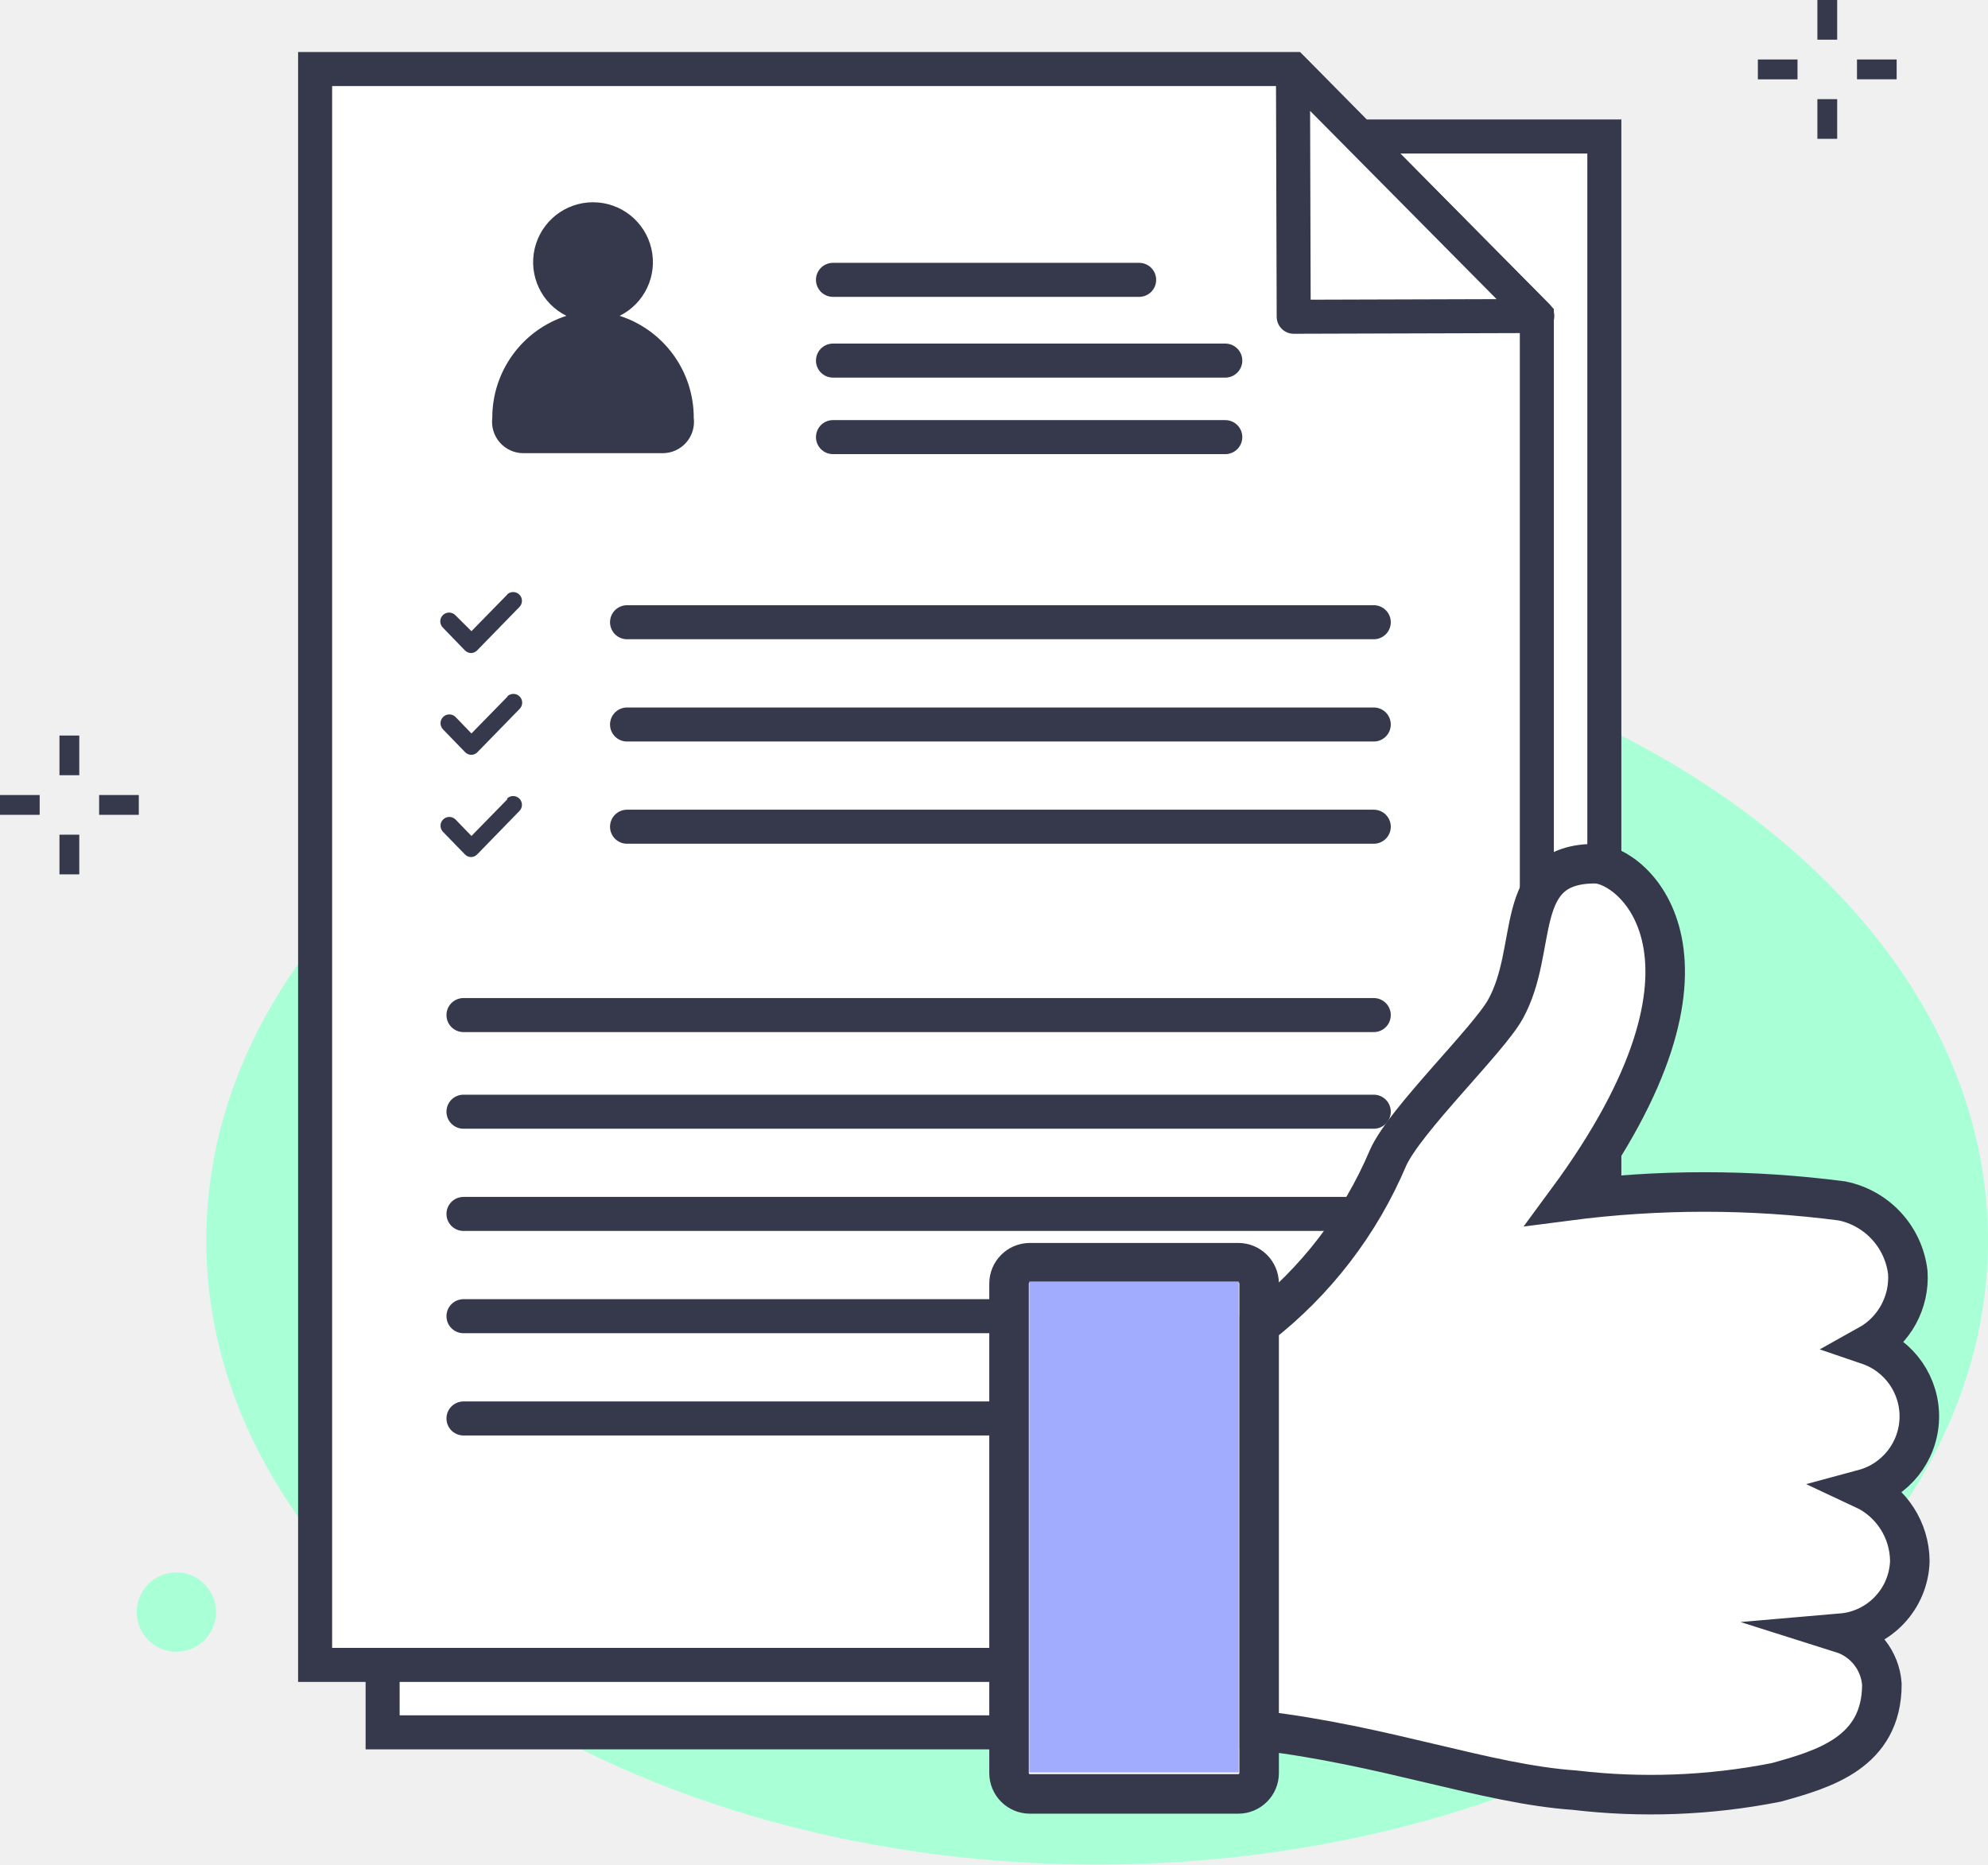
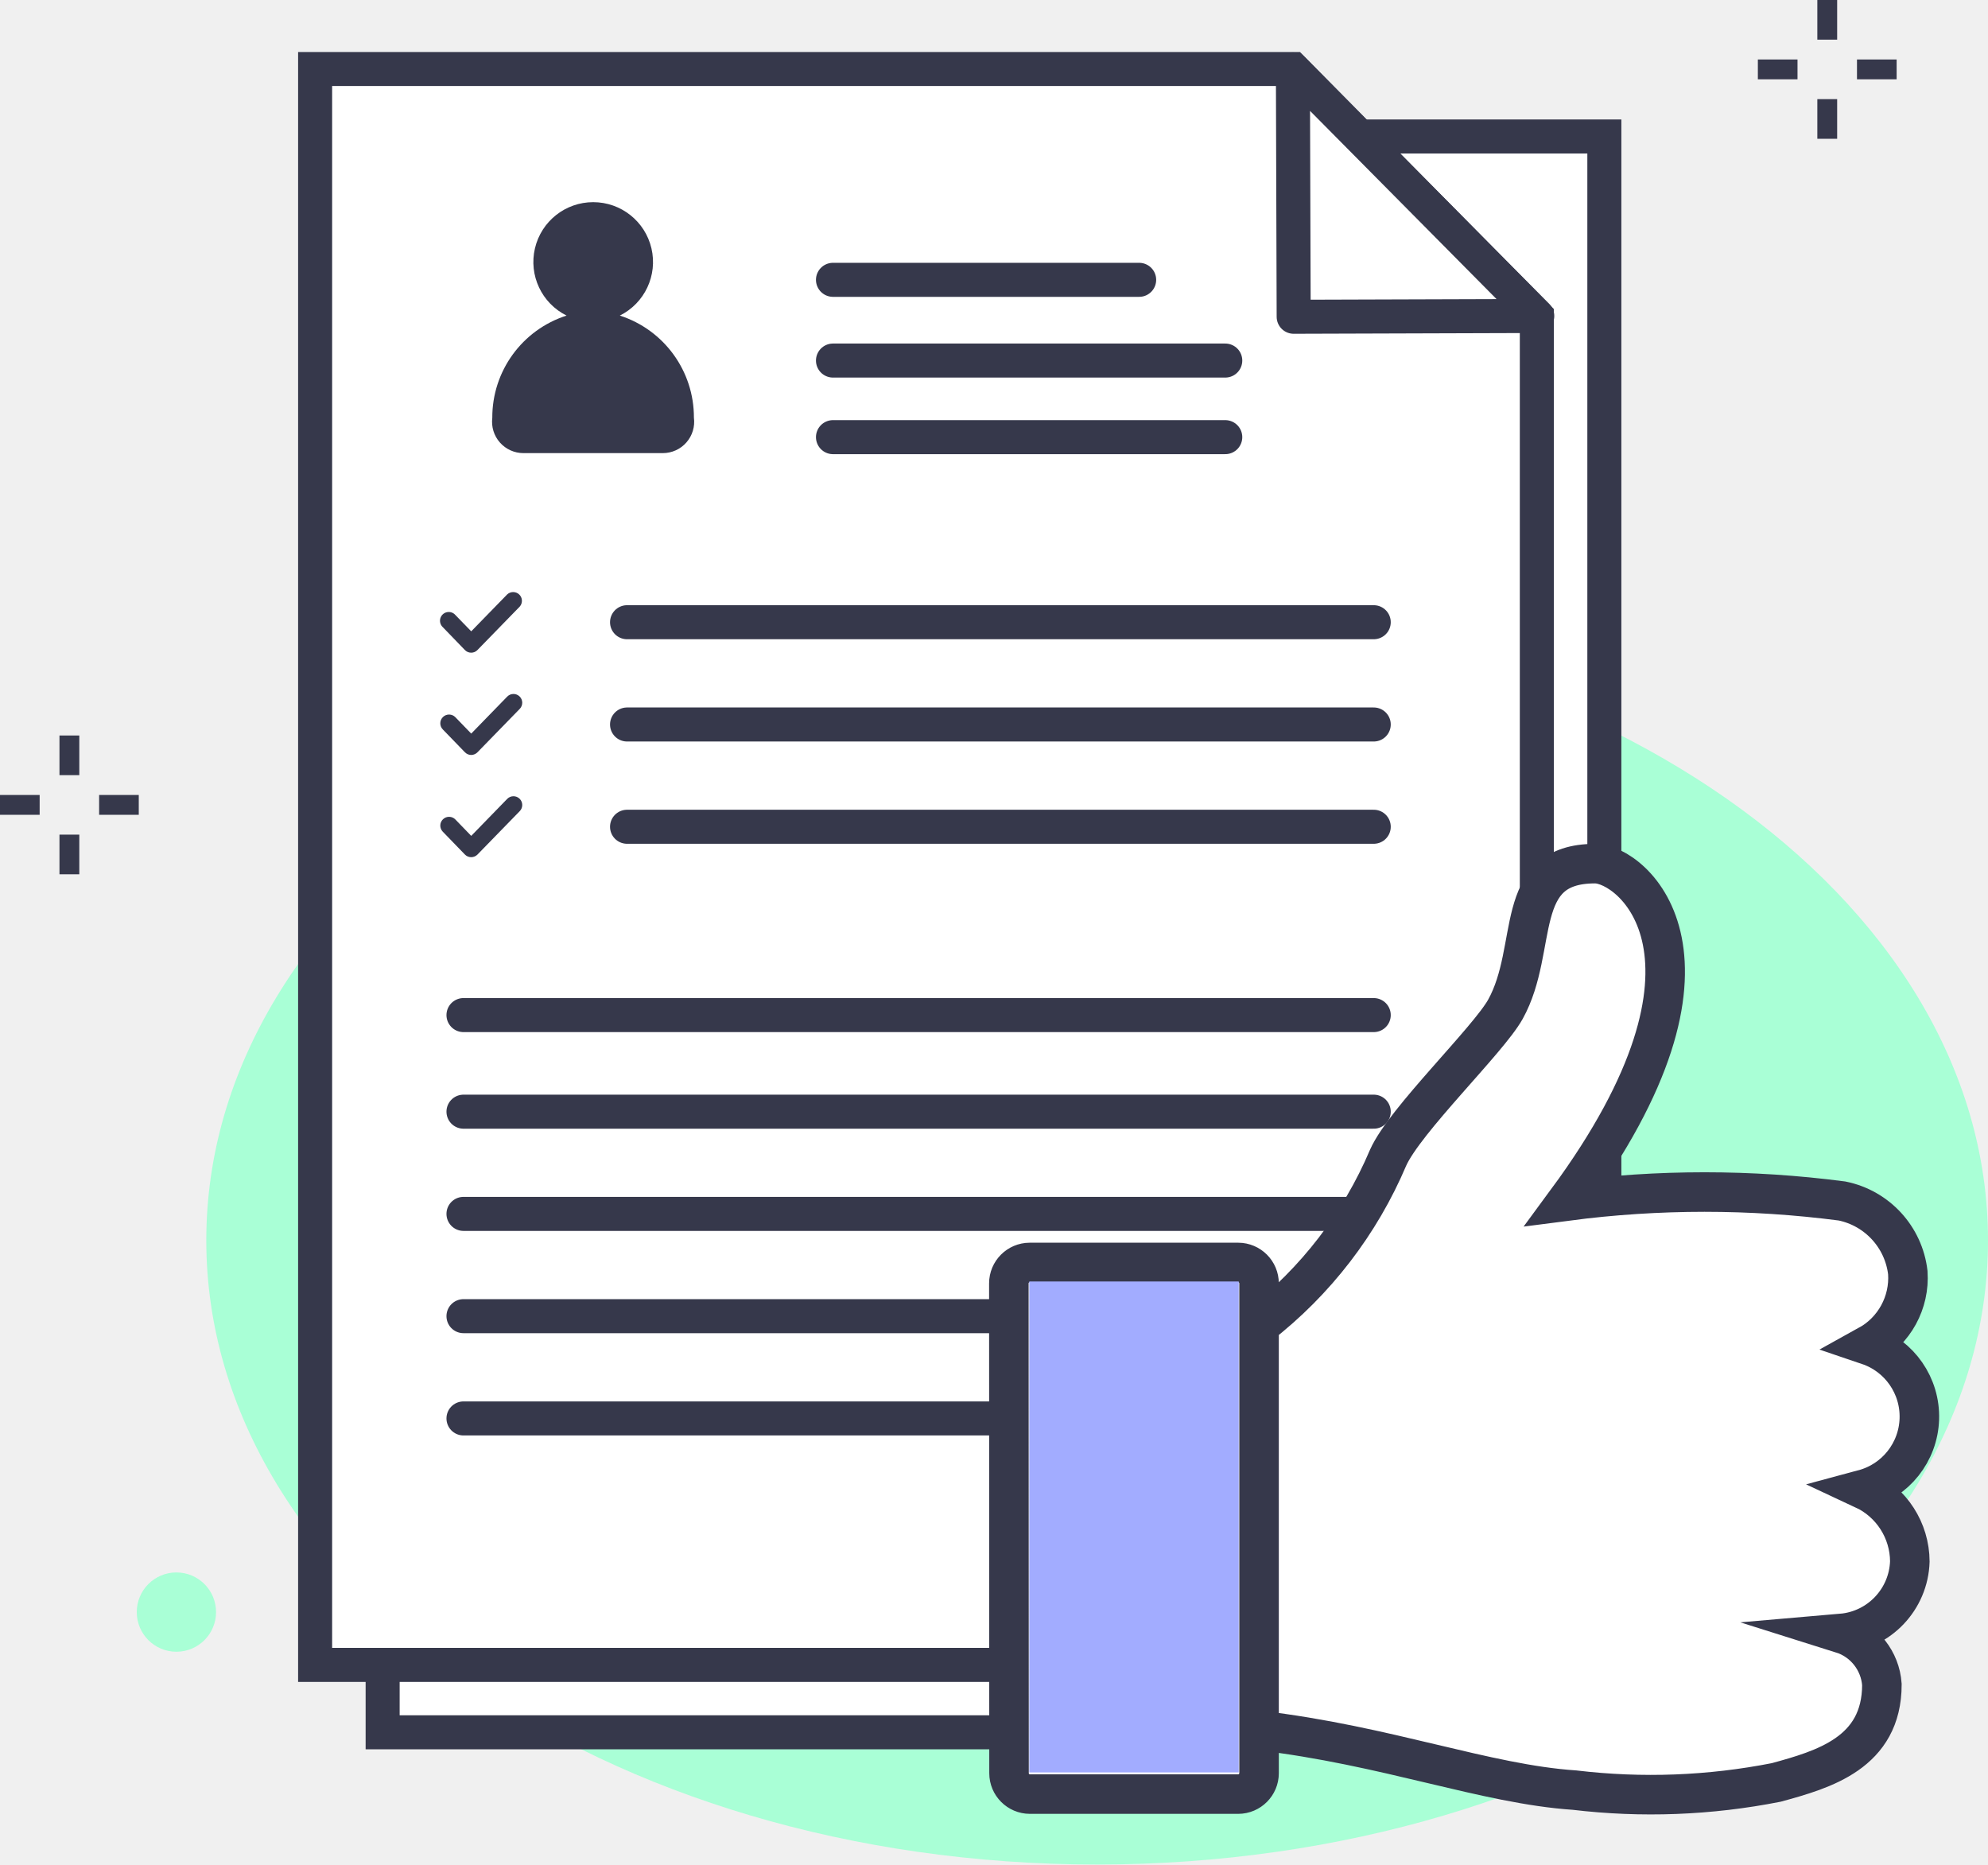
- <svg xmlns="http://www.w3.org/2000/svg" id="Layer_1" data-name="Layer 1" viewBox="0 0 32.427 30.409">
-   <ellipse cx="17.896" cy="20.229" rx="14.531" ry="10.18" style="fill:#a9ffd6" />
-   <rect x="6.241" y="2.226" width="19.928" height="26.027" style="fill:#fff;stroke:#36384b;stroke-miterlimit:10;stroke-width:0.555px" />
-   <polygon points="25.068 27.153 5.14 27.153 5.14 1.126 21.09 1.126 25.068 5.154 25.068 27.153" style="fill:#fff;stroke:#36384b;stroke-miterlimit:10;stroke-width:0.555px" />
-   <path d="M10.361,10.457h2.27a.511.511,0,0,0,.508-.576A1.744,1.744,0,0,0,11.93,8.217a.977.977,0,1,0-.868,0A1.744,1.744,0,0,0,9.853,9.881.511.511,0,0,0,10.361,10.457Z" transform="translate(-1.823 -3.066)" style="fill:#36384b" />
-   <line x1="10.228" y1="10.148" x2="22.408" y2="10.148" style="fill:none;stroke:#36384b;stroke-linecap:round;stroke-miterlimit:10;stroke-width:0.555px" />
-   <line x1="10.228" y1="11.816" x2="22.408" y2="11.816" style="fill:none;stroke:#36384b;stroke-linecap:round;stroke-miterlimit:10;stroke-width:0.555px" />
-   <line x1="10.228" y1="13.483" x2="22.408" y2="13.483" style="fill:none;stroke:#36384b;stroke-linecap:round;stroke-miterlimit:10;stroke-width:0.555px" />
-   <line x1="7.56" y1="18.131" x2="22.408" y2="18.131" style="fill:none;stroke:#36384b;stroke-linecap:round;stroke-miterlimit:10;stroke-width:0.555px" />
-   <line x1="7.56" y1="16.555" x2="22.408" y2="16.555" style="fill:none;stroke:#36384b;stroke-linecap:round;stroke-miterlimit:10;stroke-width:0.555px" />
-   <line x1="7.56" y1="19.798" x2="22.408" y2="19.798" style="fill:none;stroke:#36384b;stroke-linecap:round;stroke-miterlimit:10;stroke-width:0.555px" />
-   <line x1="7.56" y1="21.466" x2="22.408" y2="21.466" style="fill:none;stroke:#36384b;stroke-linecap:round;stroke-miterlimit:10;stroke-width:0.555px" />
-   <line x1="7.56" y1="23.134" x2="22.408" y2="23.134" style="fill:none;stroke:#36384b;stroke-linecap:round;stroke-miterlimit:10;stroke-width:0.555px" />
-   <line x1="13.587" y1="4.564" x2="18.581" y2="4.564" style="fill:none;stroke:#36384b;stroke-linecap:round;stroke-miterlimit:10;stroke-width:0.555px" />
-   <line x1="13.587" y1="5.881" x2="19.986" y2="5.881" style="fill:none;stroke:#36384b;stroke-linecap:round;stroke-miterlimit:10;stroke-width:0.555px" />
-   <line x1="13.587" y1="7.129" x2="19.986" y2="7.129" style="fill:none;stroke:#36384b;stroke-linecap:round;stroke-miterlimit:10;stroke-width:0.555px" />
-   <polygon points="25.075 5.154 21.09 1.132 21.102 5.166 25.075 5.154" style="fill:#fff;stroke:#36384b;stroke-linejoin:round;stroke-width:0.555px" />
-   <rect x="0.97" y="11.996" width="0.323" height="0.647" style="fill:#36384b" />
-   <rect x="0.97" y="13.613" width="0.323" height="0.647" style="fill:#36384b" />
-   <rect x="1.617" y="12.966" width="0.647" height="0.323" style="fill:#36384b" />
-   <polyline points="0 12.966 0.647 12.966 0.647 13.289 0 13.289" style="fill:#36384b" />
-   <rect x="29.644" width="0.323" height="0.647" style="fill:#36384b" />
-   <rect x="29.644" y="1.617" width="0.323" height="0.647" style="fill:#36384b" />
-   <rect x="30.29" y="0.97" width="0.647" height="0.323" style="fill:#36384b" />
-   <polyline points="28.673 0.97 29.32 0.97 29.32 1.294 28.673 1.294" style="fill:#36384b" />
-   <circle cx="2.877" cy="26.292" r="0.647" style="fill:#a9ffd6" />
-   <path d="M24.465,21.947c.274-.612,1.634-1.917,1.913-2.42.557-1,.095-2.375,1.463-2.375.609,0,2.467,1.533-.458,5.5a17.331,17.331,0,0,1,4.486,0,1.352,1.352,0,0,1,1.073,1.168,1.26,1.26,0,0,1-.645,1.182,1.229,1.229,0,0,1-.076,2.35,1.306,1.306,0,0,1,.754,1.175,1.218,1.218,0,0,1-1.113,1.175.943.943,0,0,1,.657.833c0,1.115-.952,1.386-1.723,1.6a10.554,10.554,0,0,1-3.29.127c-1.444-.1-3.074-.732-5.146-.974v-6.6A6.85,6.85,0,0,0,24.465,21.947ZM18.282,31.983a.34.34,0,0,0,.339.34h3.4a.34.34,0,0,0,.34-.34V24a.34.34,0,0,0-.34-.34h-3.4a.34.34,0,0,0-.339.34Z" transform="translate(-1.823 -3.066)" style="fill:#fff;stroke:#36384b;stroke-miterlimit:10;stroke-width:0.645px" />
-   <rect x="16.789" y="20.9" width="3.417" height="8.007" style="fill:#a2acff" />
-   <path d="M10.1,16.1l-.587.6-.258-.267a.143.143,0,0,0-.206.2L9.406,17a.142.142,0,0,0,.1.044h0a.146.146,0,0,0,.1-.043l.69-.709a.143.143,0,0,0-.205-.2Z" transform="translate(-1.823 -3.066)" style="fill:#36384b" />
-   <path d="M10.1,14.428l-.587.6-.258-.267a.143.143,0,0,0-.206.2l.361.373a.146.146,0,0,0,.1.043h0a.141.141,0,0,0,.1-.043l.69-.708a.143.143,0,1,0-.205-.2Z" transform="translate(-1.823 -3.066)" style="fill:#36384b" />
-   <path d="M10.1,12.76l-.587.6L9.251,13.1a.143.143,0,0,0-.206.2l.361.373a.147.147,0,0,0,.1.044h0a.142.142,0,0,0,.1-.044l.69-.708a.143.143,0,0,0-.205-.2Z" transform="translate(-1.823 -3.066)" style="fill:#36384b" />
+ <svg xmlns="http://www.w3.org/2000/svg" id="Layer_1" data-name="Layer 1" viewBox="0 0 33.594 31.503">
+   <ellipse cx="18.54" cy="20.957" rx="15.054" ry="10.546" style="fill:#a9ffd6" />
+   <rect x="6.466" y="2.306" width="20.645" height="26.963" style="fill:#fff;stroke:#36384b;stroke-miterlimit:10;stroke-width:0.575px" />
+   <polygon points="25.97 28.13 5.325 28.13 5.325 1.166 21.848 1.166 25.97 5.339 25.97 28.13" style="fill:#fff;stroke:#36384b;stroke-miterlimit:10;stroke-width:0.575px" />
+   <path d="M10.145,9.927H12.5a.53.53,0,0,0,.526-.6,1.806,1.806,0,0,0-1.252-1.724,1.011,1.011,0,1,0-.9,0A1.806,1.806,0,0,0,9.619,9.331.53.53,0,0,0,10.145,9.927Z" transform="translate(-1.3 -2.271)" style="fill:#36384b" />
+   <line x1="10.596" y1="10.513" x2="23.214" y2="10.513" style="fill:none;stroke:#36384b;stroke-linecap:round;stroke-miterlimit:10;stroke-width:0.575px" />
+   <line x1="10.596" y1="12.241" x2="23.214" y2="12.241" style="fill:none;stroke:#36384b;stroke-linecap:round;stroke-miterlimit:10;stroke-width:0.575px" />
+   <line x1="10.596" y1="13.969" x2="23.214" y2="13.969" style="fill:none;stroke:#36384b;stroke-linecap:round;stroke-miterlimit:10;stroke-width:0.575px" />
+   <line x1="7.832" y1="18.783" x2="23.214" y2="18.783" style="fill:none;stroke:#36384b;stroke-linecap:round;stroke-miterlimit:10;stroke-width:0.575px" />
+   <line x1="7.832" y1="17.151" x2="23.214" y2="17.151" style="fill:none;stroke:#36384b;stroke-linecap:round;stroke-miterlimit:10;stroke-width:0.575px" />
+   <line x1="7.832" y1="20.51" x2="23.214" y2="20.51" style="fill:none;stroke:#36384b;stroke-linecap:round;stroke-miterlimit:10;stroke-width:0.575px" />
+   <line x1="7.832" y1="22.238" x2="23.214" y2="22.238" style="fill:none;stroke:#36384b;stroke-linecap:round;stroke-miterlimit:10;stroke-width:0.575px" />
+   <line x1="7.832" y1="23.966" x2="23.214" y2="23.966" style="fill:none;stroke:#36384b;stroke-linecap:round;stroke-miterlimit:10;stroke-width:0.575px" />
+   <line x1="14.076" y1="4.728" x2="19.25" y2="4.728" style="fill:none;stroke:#36384b;stroke-linecap:round;stroke-miterlimit:10;stroke-width:0.575px" />
+   <line x1="14.076" y1="6.092" x2="20.705" y2="6.092" style="fill:none;stroke:#36384b;stroke-linecap:round;stroke-miterlimit:10;stroke-width:0.575px" />
+   <line x1="14.076" y1="7.386" x2="20.705" y2="7.386" style="fill:none;stroke:#36384b;stroke-linecap:round;stroke-miterlimit:10;stroke-width:0.575px" />
+   <polygon points="25.977 5.339 21.848 1.173 21.861 5.352 25.977 5.339" style="fill:#fff;stroke:#36384b;stroke-linejoin:round;stroke-width:0.575px" />
+   <rect x="1.005" y="12.427" width="0.335" height="0.67" style="fill:#36384b" />
+   <rect x="1.005" y="14.102" width="0.335" height="0.67" style="fill:#36384b" />
+   <rect x="1.675" y="13.432" width="0.67" height="0.335" style="fill:#36384b" />
+   <polyline points="0 13.432 0.67 13.432 0.67 13.767 0 13.767" style="fill:#36384b" />
+   <rect x="30.71" width="0.335" height="0.67" style="fill:#36384b" />
+   <rect x="30.71" y="1.675" width="0.335" height="0.67" style="fill:#36384b" />
+   <rect x="31.38" y="1.005" width="0.67" height="0.335" style="fill:#36384b" />
+   <polyline points="29.705 1.005 30.375 1.005 30.375 1.34 29.705 1.34" style="fill:#36384b" />
+   <circle cx="2.981" cy="27.238" r="0.67" style="fill:#a9ffd6" />
+   <path d="M24.757,21.831c.283-.634,1.693-1.987,1.982-2.507.577-1.041.1-2.461,1.515-2.461.631,0,2.556,1.588-.474,5.7a17.937,17.937,0,0,1,4.647,0,1.4,1.4,0,0,1,1.112,1.211A1.3,1.3,0,0,1,32.87,25a1.273,1.273,0,0,1-.078,2.435,1.352,1.352,0,0,1,.781,1.218A1.262,1.262,0,0,1,32.42,29.87a.976.976,0,0,1,.681.863c0,1.155-.987,1.436-1.785,1.654a10.923,10.923,0,0,1-3.409.13c-1.5-.1-3.184-.758-5.331-1.008V24.666A7.1,7.1,0,0,0,24.757,21.831Zm-6.406,10.4a.353.353,0,0,0,.352.353h3.521a.353.353,0,0,0,.352-.353V23.955a.353.353,0,0,0-.352-.353H18.7a.353.353,0,0,0-.352.353Z" transform="translate(-1.3 -2.271)" style="fill:#fff;stroke:#36384b;stroke-miterlimit:10;stroke-width:0.668px" />
+   <rect x="17.393" y="21.652" width="3.54" height="8.295" style="fill:#a2acff" />
+   <path d="M9.871,15.769l-.608.625-.268-.277a.148.148,0,1,0-.213.206l.374.386a.147.147,0,0,0,.106.045h0a.148.148,0,0,0,.106-.044l.715-.734a.148.148,0,1,0-.212-.207Z" transform="translate(-1.3 -2.271)" style="fill:#36384b" />
+   <path d="M9.871,14.041l-.608.625-.268-.277a.148.148,0,0,0-.213.206l.374.386a.148.148,0,0,0,.106.046h0a.149.149,0,0,0,.106-.045l.715-.734a.148.148,0,1,0-.212-.207Z" transform="translate(-1.3 -2.271)" style="fill:#36384b" />
+   <path d="M9.871,12.314l-.608.624-.268-.276a.148.148,0,1,0-.213.205l.374.387a.147.147,0,0,0,.106.045h0a.145.145,0,0,0,.106-.045l.715-.734a.148.148,0,0,0-.212-.206Z" transform="translate(-1.3 -2.271)" style="fill:#36384b" />
</svg>
